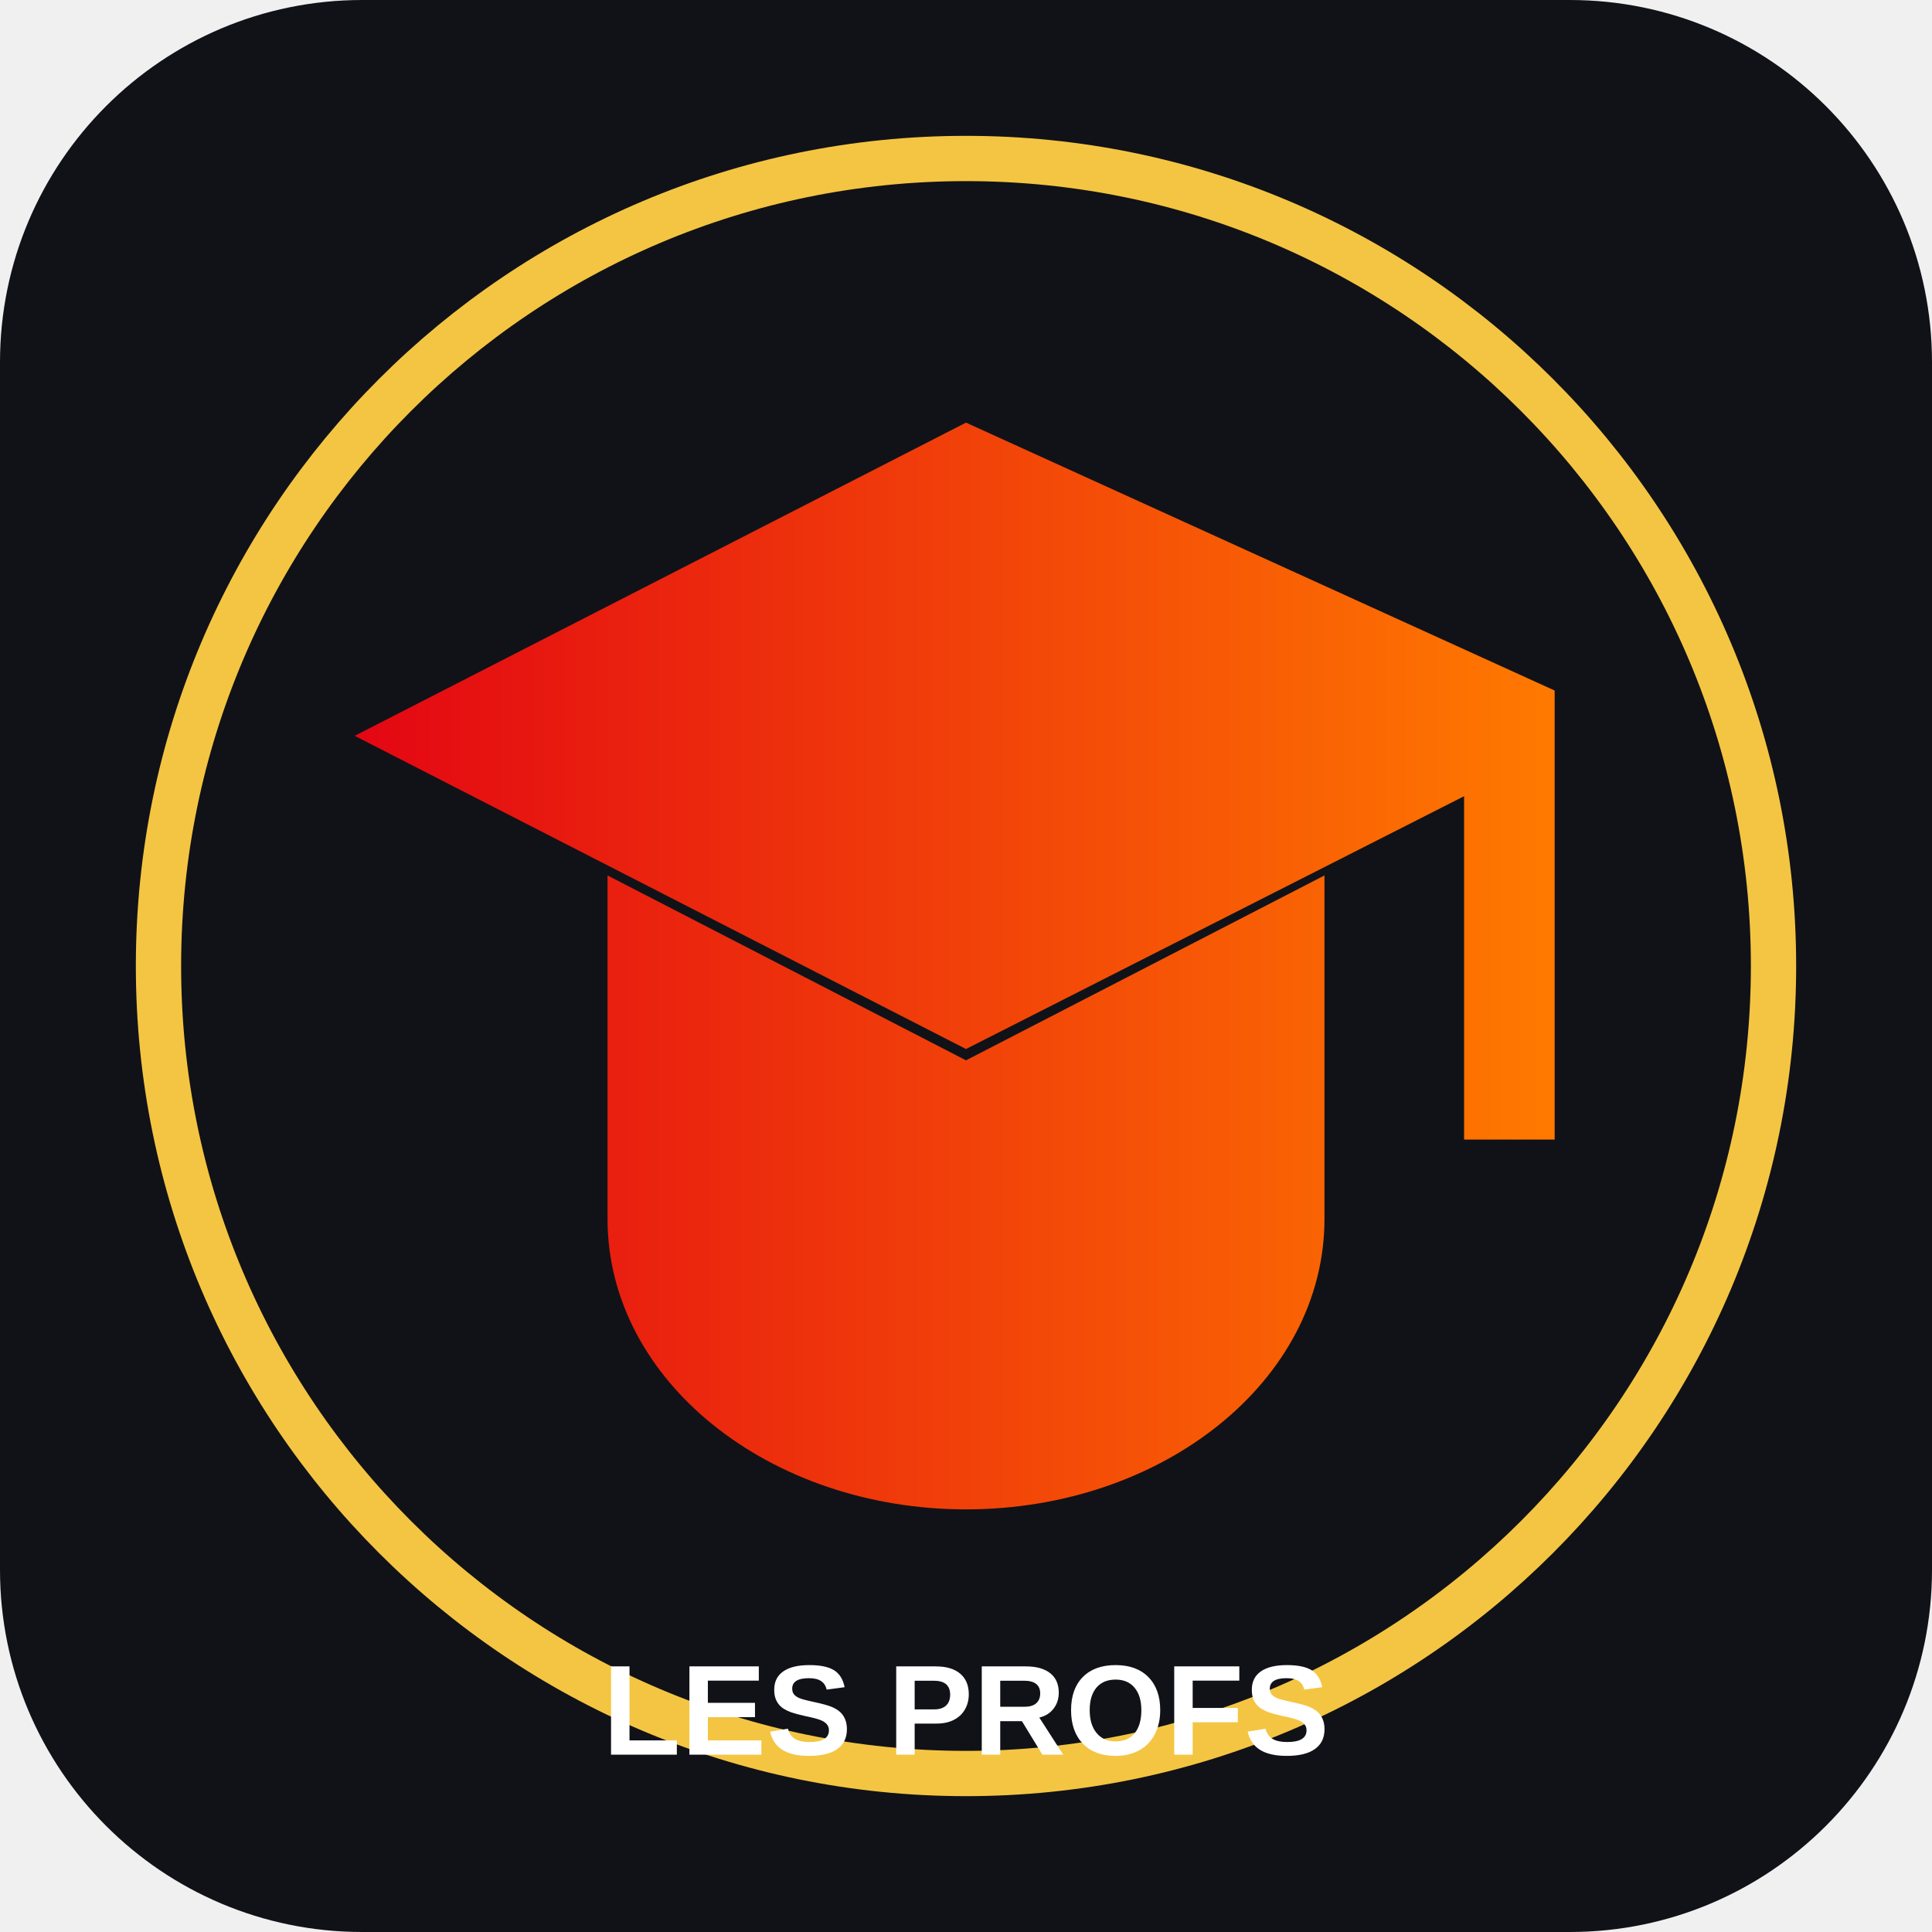
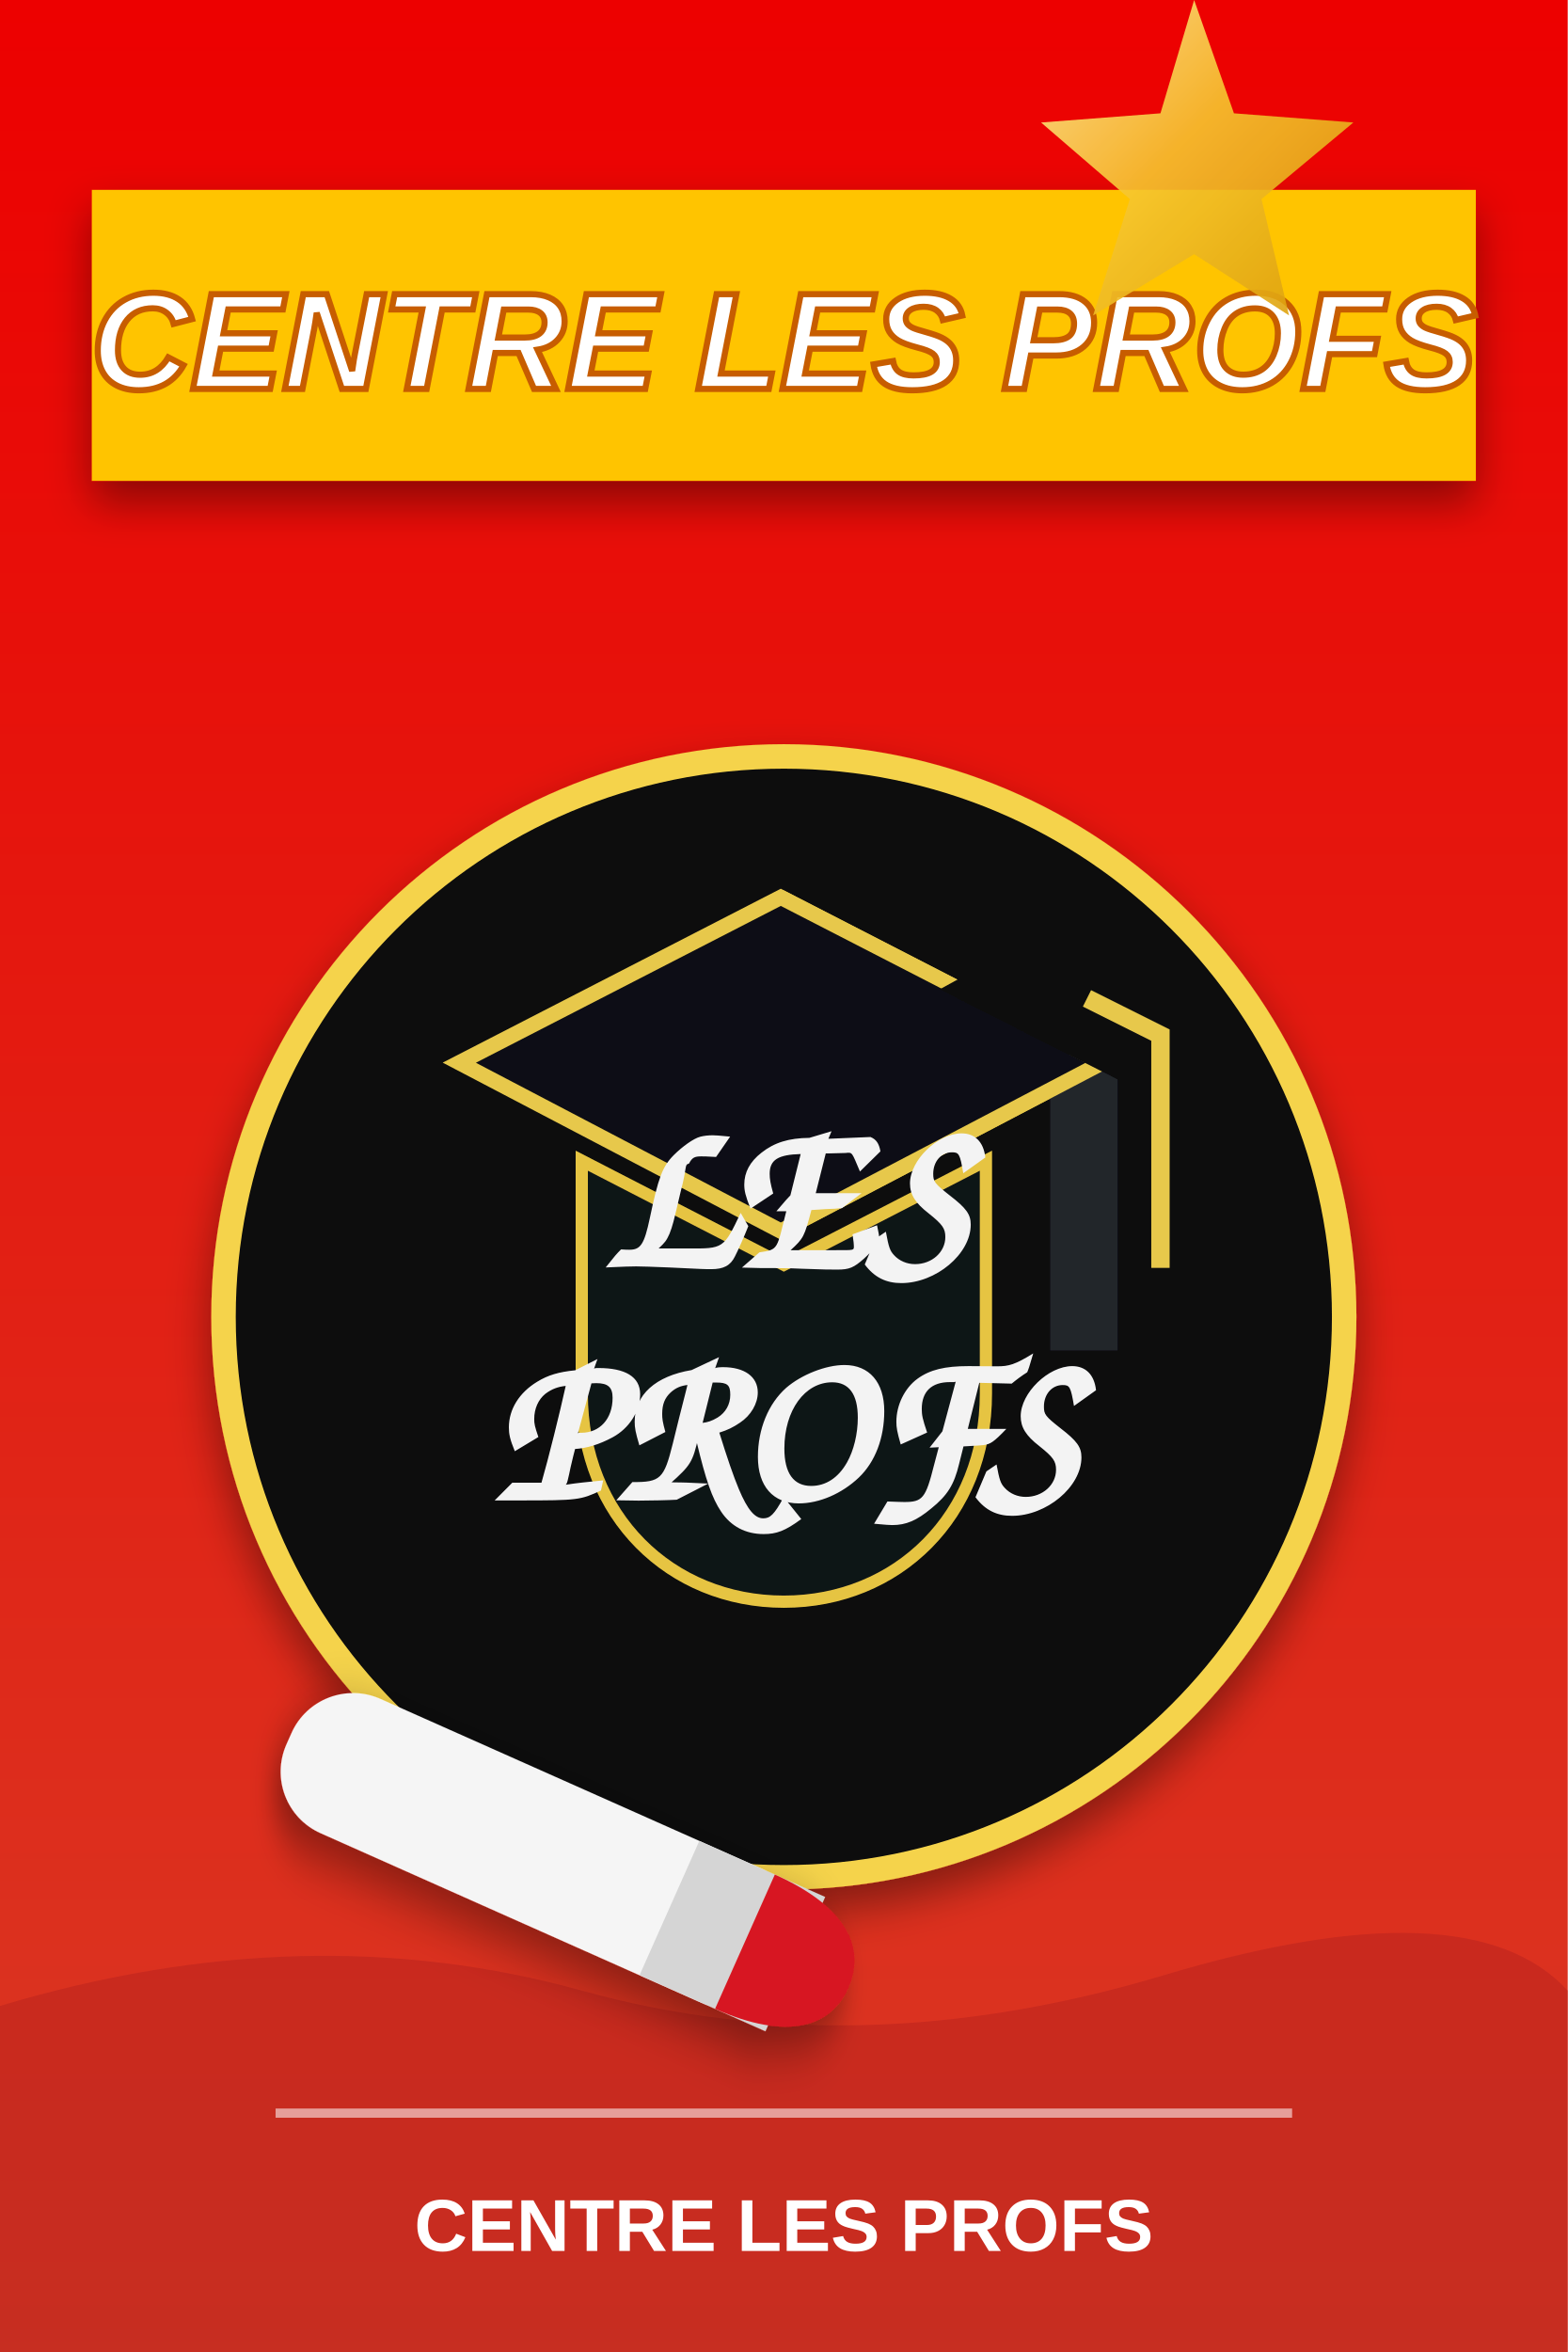
- <svg xmlns="http://www.w3.org/2000/svg" viewBox="0 0 512 512">
+ <svg xmlns="http://www.w3.org/2000/svg" viewBox="0 0 512 768" role="img" aria-label="Centre Les Profs">
  <defs>
-     <linearGradient id="g">
-       <stop stop-color="#e30613" />
-       <stop offset="1" stop-color="#ff7a00" />
+     <linearGradient id="bg" x1="0" y1="0" x2="0" y2="1">
+       <stop stop-color="#ed0000" />
+       <stop offset="1" stop-color="#d83b25" />
    </linearGradient>
+     <linearGradient id="gold" x1="0" y1="0" x2="1" y2="1">
+       <stop stop-color="#fff2a0" />
+       <stop offset=".45" stop-color="#f6c62f" />
+       <stop offset="1" stop-color="#d99b08" />
+     </linearGradient>
+     <filter id="shadow" x="-30%" y="-30%" width="160%" height="160%">
+       <feDropShadow dx="0" dy="7" stdDeviation="7" flood-opacity=".4" />
+     </filter>
  </defs>
-   <rect width="512" height="512" rx="96" fill="#111218" />
-   <circle cx="256" cy="256" r="214" fill="none" stroke="#f4c542" stroke-width="12" />
-   <path d="M256 112 94 195l162 83 132-67v91h24v-119L256 112zm-95 120v91c0 43 43 77 95 77s95-34 95-77v-91l-95 49-95-49z" fill="url(#g)" />
-   <text x="256" y="465" text-anchor="middle" font-family="Arial,sans-serif" font-size="34" font-weight="800" fill="white">LES PROFS</text>
+   <rect width="512" height="768" fill="url(#bg)" />
+   <path d="M0 655 Q100 625 190 650 T380 645 T512 650 V768H0Z" fill="#b9231e" opacity=".55" />
+   <g filter="url(#shadow)">
+     <path d="M30 62H482V157H30Z" rx="12" fill="#ffc400" />
+     <text x="256" y="127" text-anchor="middle" font-family="Arial,sans-serif" font-size="45" font-weight="900" font-style="italic" fill="white" stroke="#c75d00" stroke-width="2">CENTRE LES PROFS</text>
+   </g>
+   <path d="M390 0l13 37 39 3-30 25 9 38-31-20-33 20 12-38-29-25 39-3z" fill="url(#gold)" opacity=".9" />
+   <g filter="url(#shadow)">
+     <circle cx="256" cy="430" r="183" fill="#090a0d" stroke="#f5d34b" stroke-width="8" />
+     <path d="M151 347l105-54 105 54-105 55z" fill="#16181c" stroke="#d9b638" stroke-width="4" />
+     <path d="M190 379v76c0 40 29 68 66 68s66-28 66-68v-76l-66 34z" fill="#111318" stroke="#e6c443" stroke-width="4" />
+     <path d="M330 347h35v94h-22v-82l-13-7z" fill="#24262c" />
+     <path d="M255 293l105 54-105 55-105-55z" fill="#0d0e12" stroke="#e7c84b" stroke-width="5" />
+     <path d="M338 306l63 32-31 17-63-32z" fill="#0a0b0e" />
+     <path d="M355 326l24 12v76" fill="none" stroke="#e7c84b" stroke-width="6" />
+     <text x="256" y="414" text-anchor="middle" font-family="cursive" font-size="70" font-weight="bold" fill="#f3f3f3">LES</text>
+     <text x="256" y="490" text-anchor="middle" font-family="cursive" font-size="70" font-weight="bold" fill="#f3f3f3">PROFS</text>
+   </g>
+   <g transform="rotate(24 150 610)" filter="url(#shadow)">
+     <rect x="82" y="570" width="180" height="48" rx="22" fill="#f5f5f5" />
+     <rect x="218" y="570" width="45" height="48" fill="#d5d5d5" />
+     <path d="M245 570c26 0 37 10 37 24s-11 24-37 24" fill="#d71920" />
+   </g>
+   <path d="M90 690h332" stroke="#fff" stroke-width="3" opacity=".55" />
+   <text x="256" y="735" text-anchor="middle" font-family="Arial,sans-serif" font-size="24" font-weight="700" fill="white">CENTRE LES PROFS</text>
</svg>
